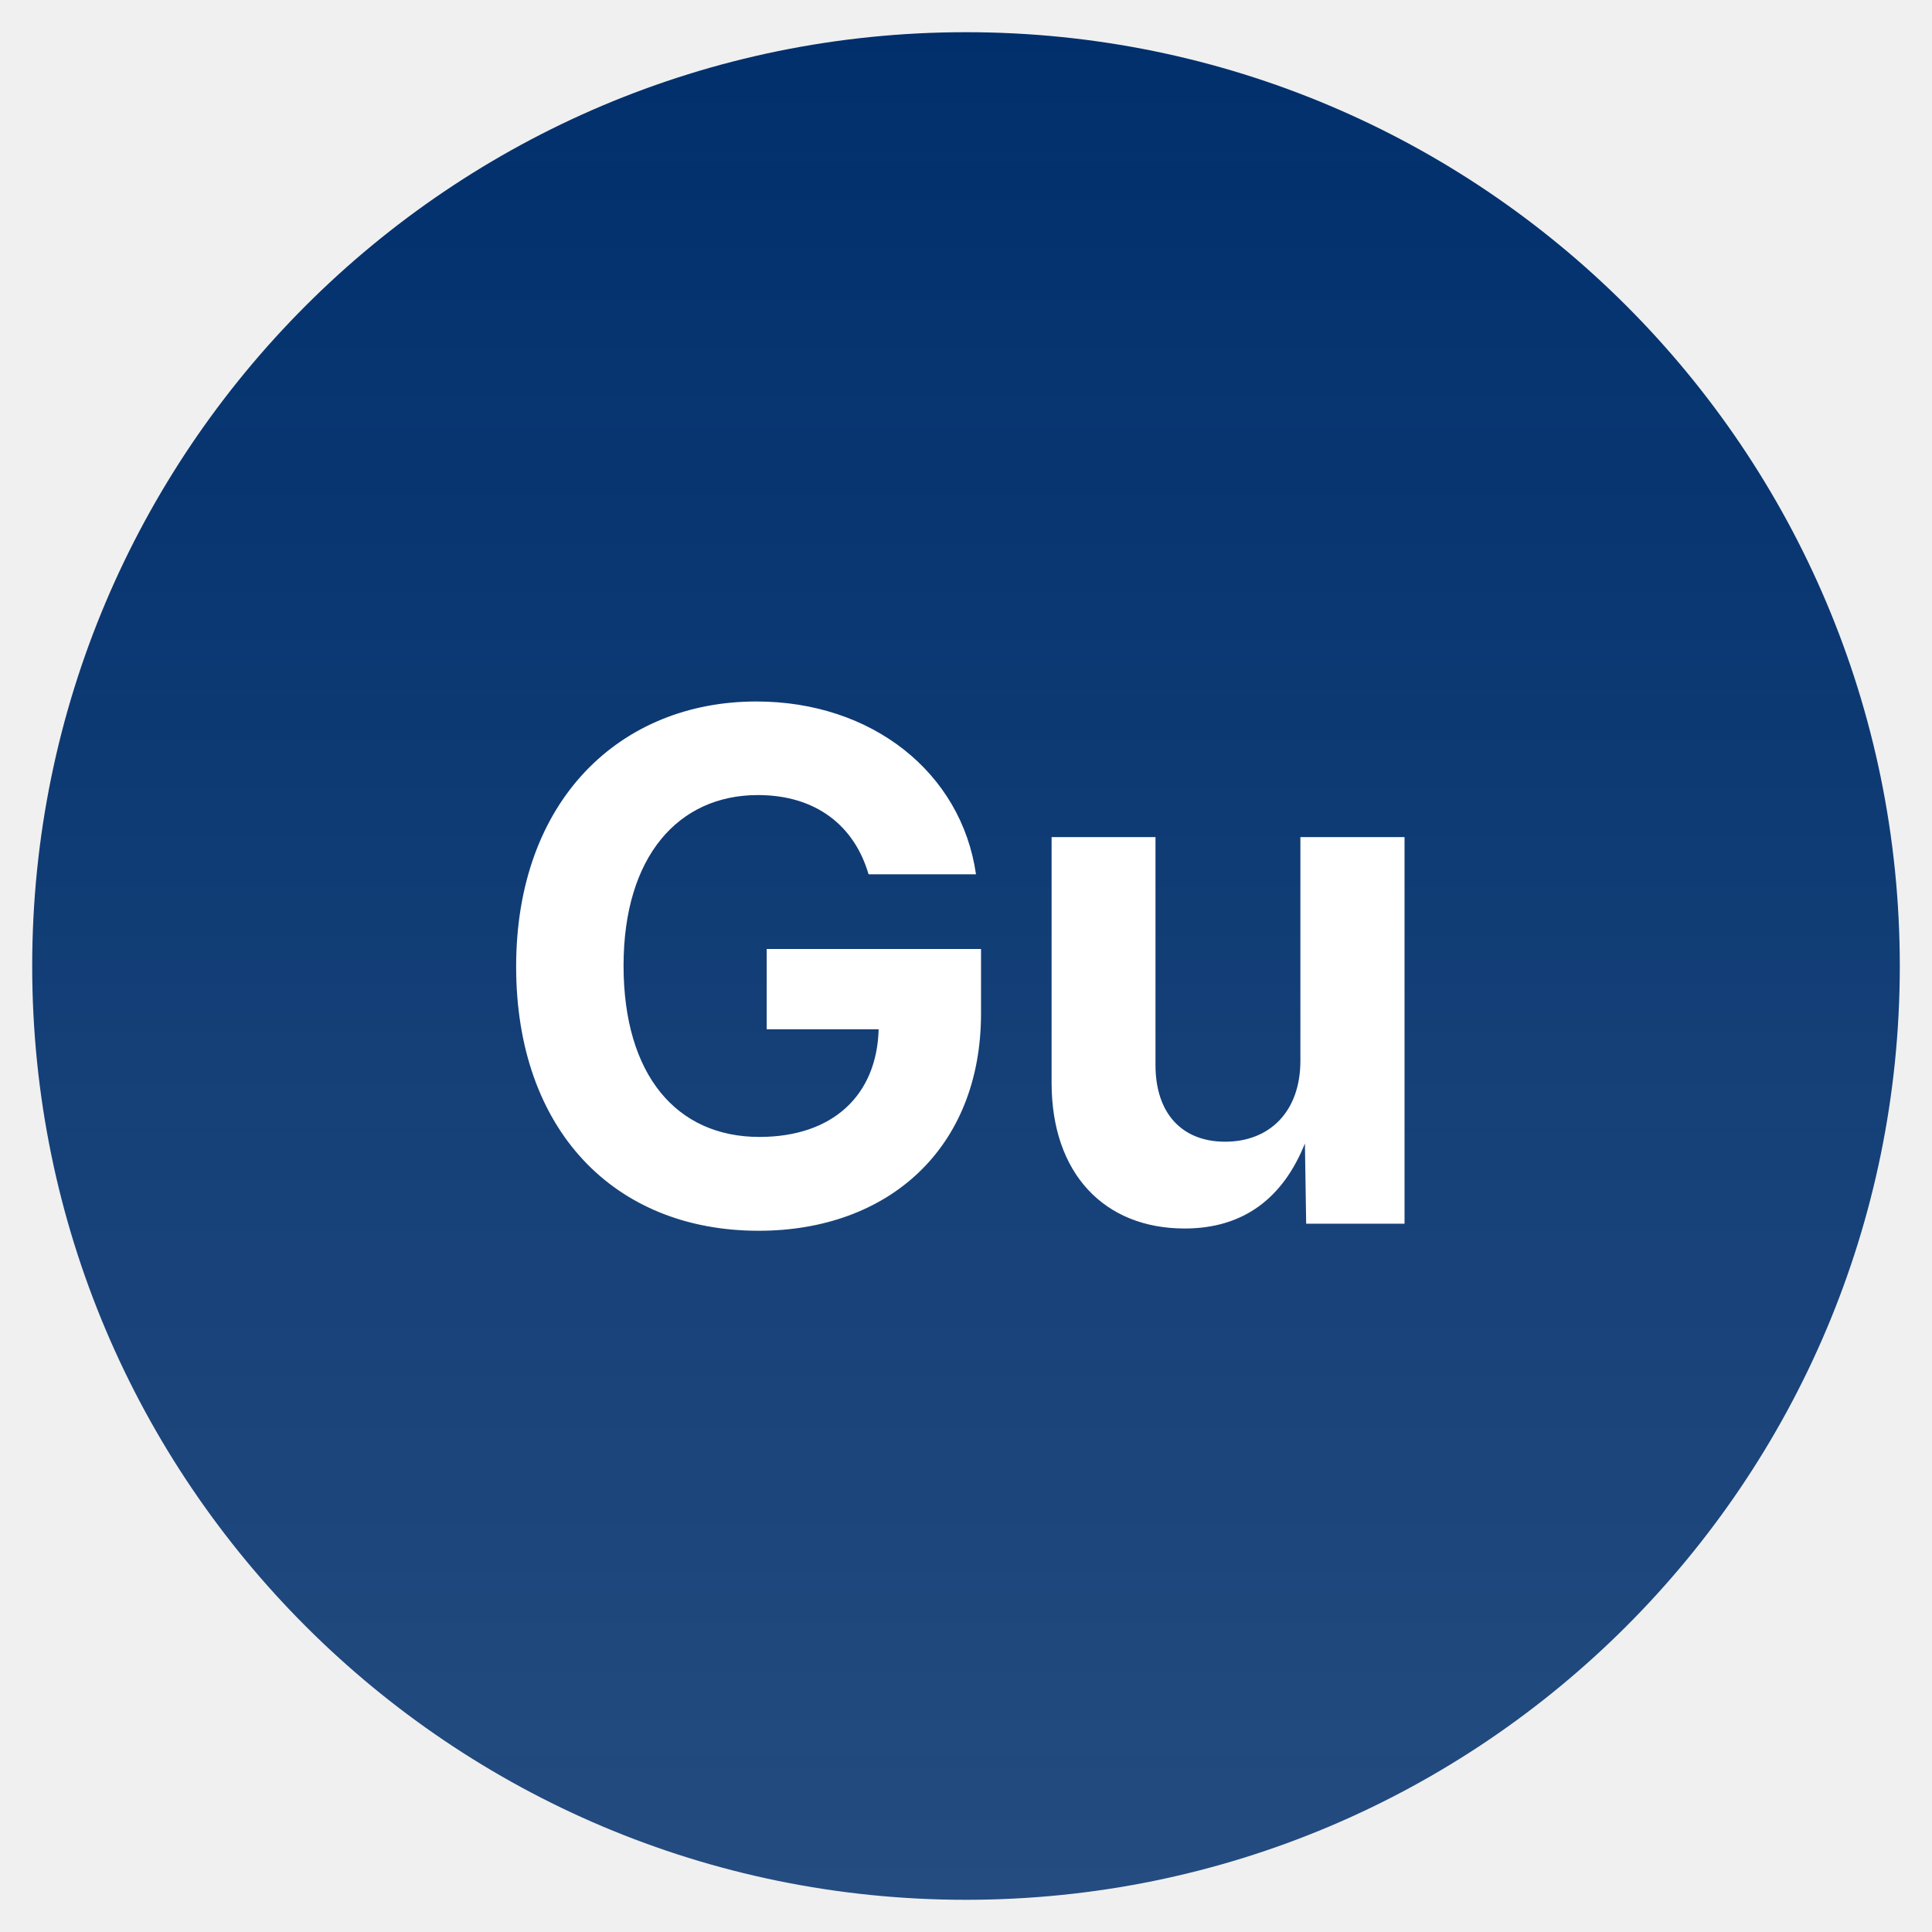
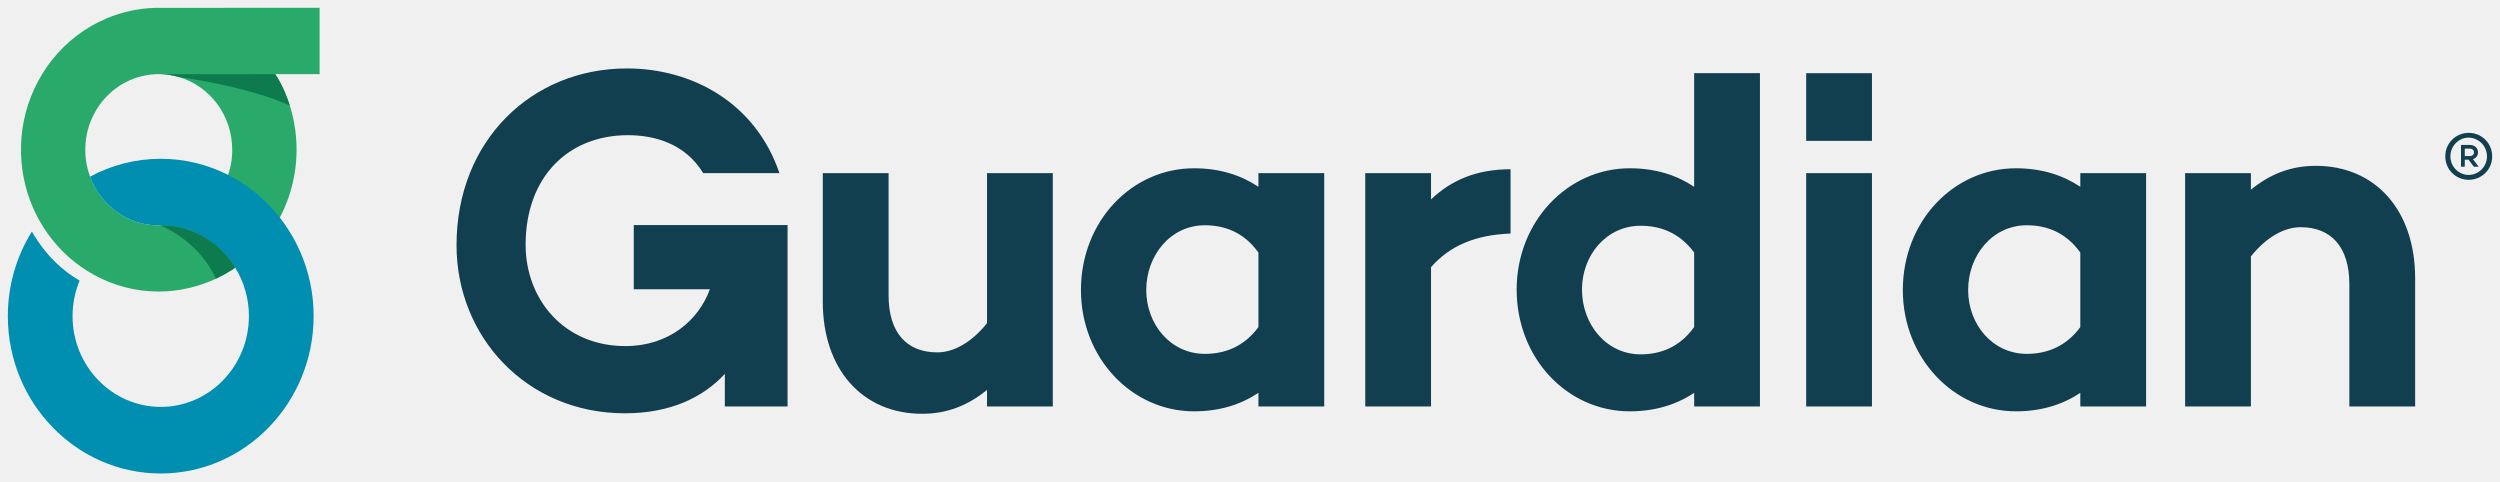
- <svg xmlns="http://www.w3.org/2000/svg" viewBox="0 0 120 120" role="img" aria-label="Guardian">
-   <defs>
-     <linearGradient id="g" x1="0" y1="0" x2="0" y2="1">
-       <stop offset="0%" stop-color="#002F6C" stop-opacity="1" />
-       <stop offset="100%" stop-color="#002F6C" stop-opacity="0.85" />
-     </linearGradient>
-   </defs>
-   <rect x="2" y="2" width="116" height="116" rx="58" ry="58" fill="url(#g)" />
-   <text x="50%" y="50%" text-anchor="middle" dominant-baseline="central" font-family="ui-sans-serif, system-ui, -apple-system, 'Segoe UI', Inter, sans-serif" font-weight="700" font-size="44" fill="#ffffff" letter-spacing="-0.5">Gu</text>
+ <svg xmlns="http://www.w3.org/2000/svg" width="160.862" height="30.968" viewBox="0 0 42.561 8.194" version="1.1" id="svg3126">
+   <defs id="defs3120" />
+   <g id="layer1" transform="translate(8.675196,-144.6042)">
+     <g id="g3088" style="fill:none;fill-rule:evenodd" transform="matrix(0.2645833,0,0,0.2645833,-8.542904,144.7365)">
+       <path id="path3080" d="M 20.061,4.272 V 0 c 0,0 -10.534,0.003 -10.628,0.007 A 8.75,8.75 0 0 0 6.362,0.679 8.892,8.892 0 0 0 2.87,3.322 9.302,9.302 0 0 0 1.027,7.28 a 9.461,9.461 0 0 0 0.111,4.185 9.236,9.236 0 0 0 1.718,3.455 8.924,8.924 0 0 0 3.14,2.5 8.606,8.606 0 0 0 4.26,0.822 8.873,8.873 0 0 0 3.031,-0.76 l 0.044,-0.02 0.052,-0.025 a 8.877,8.877 0 0 0 0.999,-0.548 c 0.067,-0.042 0.132,-0.086 0.198,-0.129 l 0.02,-0.014 0.002,-10e-4 0.02,-0.015 A 9.058,9.058 0 0 0 17.1,14.191 8.18,8.18 0 0 0 17.48,13.545 9.46,9.46 0 0 0 18.434,10.776 9.457,9.457 0 0 0 17.986,5.832 8.445,8.445 0 0 0 17.378,4.536 C 17.339,4.47 17.238,4.332 17.202,4.271 h 2.859 z M 9.717,14.004 H 9.712 C 7.1,14.004 4.984,11.825 4.984,9.138 4.984,6.45 7.1,4.272 9.712,4.272 c 0.042,0 0.085,0 0.126,0.003 h 0.02 a 4.53,4.53 0 0 1 1.134,0.179 c 1.99,0.574 3.448,2.453 3.448,4.684 0,2.498 -1.83,4.558 -4.186,4.833 l -0.123,0.014 h -0.003 a 4.275,4.275 0 0 1 -0.334,0.018 z" style="fill:#29aa6b" />
+       <path id="path3082" d="M 9.838,29.968 C 4.414,29.968 0,25.426 0,19.843 c 0,-2.001 0.567,-3.869 1.546,-5.44 0.96,1.637 2.041,2.548 3.072,3.154 a 5.942,5.942 0 0 0 -0.454,2.286 c 0,3.22 2.546,5.84 5.674,5.84 3.13,0 5.674,-2.62 5.674,-5.84 A 5.92,5.92 0 0 0 14.634,16.726 C 13.633,15.099 11.871,14.014 9.866,14.004 H 9.788 L 9.666,14.006 C 7.665,13.987 5.961,12.69 5.29,10.868 a 9.547,9.547 0 0 1 4.548,-1.15 9.537,9.537 0 0 1 4.335,1.038 9.905,9.905 0 0 1 3.331,2.75 10.254,10.254 0 0 1 2.172,6.337 c 0,5.583 -4.413,10.125 -9.838,10.125 z" style="fill:#008eb1" />
+       <path id="path3084" d="M 18.146,6.299 C 16.38,5.471 13.45,4.796 10.998,4.454 a 4.543,4.543 0 0 0 -1.14,-0.18 l 7.344,-0.002 c 0.037,0.06 0.137,0.2 0.176,0.266 0.24,0.411 0.44,0.847 0.608,1.295 0.057,0.154 0.11,0.31 0.16,0.466 m -3.512,10.423 a 0.079,0.079 0 0 1 -0.011,0.009 l -0.021,0.015 H 14.6 l -0.021,0.015 c -0.066,0.043 -0.13,0.087 -0.198,0.13 a 8.872,8.872 0 0 1 -0.998,0.547 C 12.899,16.265 11.586,14.755 9.895,14.045 l -0.098,-0.04 a 1.67,1.67 0 0 1 0.098,0 c 1.995,0.017 3.74,1.097 4.738,2.717" style="fill:#0d7b4d" />
+       <path id="path3086" d="m 40.277,13.98 v 4.132 h 4.897 c -0.716,1.985 -2.633,3.658 -5.433,3.658 -3.958,0 -6.423,-3.012 -6.423,-6.52 0,-4.359 2.739,-7.051 6.579,-7.051 1.585,0 3.637,0.456 4.849,2.442 H 49.65 C 48.12,6.126 44.055,3.904 39.834,3.904 c -6.12,0 -10.962,4.637 -10.962,11.377 0,5.892 4.505,10.814 10.84,10.814 2.855,0 4.992,-0.98 6.425,-2.537 v 2.097 h 4.037 V 13.981 h -9.897 z m 22.732,6.315 c -0.975,1.223 -2.132,1.88 -3.198,1.88 -1.98,0 -3.137,-1.284 -3.137,-3.666 V 10.641 H 52.44 v 8.275 c 0,4.357 2.558,7.21 6.395,7.21 1.645,0 2.985,-0.565 4.173,-1.537 v 1.066 h 4.233 V 10.641 h -4.233 v 9.654 z M 80.473,11.52 c -1.127,-0.753 -2.497,-1.192 -4.142,-1.192 -4.02,0 -7.279,3.416 -7.279,7.836 0,4.357 3.259,7.804 7.279,7.804 1.645,0 3.015,-0.438 4.142,-1.19 v 0.877 h 4.233 V 10.641 h -4.233 v 0.878 z m 0,9.026 c -0.944,1.285 -2.193,1.724 -3.442,1.724 -2.223,0 -3.776,-1.912 -3.776,-4.106 0,-2.226 1.553,-4.169 3.776,-4.169 1.25,0 2.498,0.439 3.442,1.756 z M 91.58,10.641 h -4.234 v 15.014 h 4.233 V 16.69 c 1.218,-1.38 2.833,-2.07 5.117,-2.163 V 10.39 c -2.163,0 -3.807,0.69 -5.117,1.944 V 10.64 Z m 16.93,0.879 c -1.127,-0.753 -2.497,-1.192 -4.141,-1.192 -4.02,0 -7.28,3.448 -7.28,7.805 0,4.419 3.26,7.835 7.28,7.835 1.644,0 3.014,-0.438 4.142,-1.19 v 0.877 h 4.233 V 4.208 h -4.233 v 7.311 z m 0,9.026 c -0.944,1.316 -2.192,1.755 -3.441,1.755 -2.223,0 -3.777,-1.943 -3.777,-4.168 0,-2.195 1.554,-4.106 3.777,-4.106 1.249,0 2.497,0.438 3.442,1.724 v 4.795 z m 24.85,-9.026 c -1.128,-0.753 -2.498,-1.192 -4.143,-1.192 -4.02,0 -7.279,3.416 -7.279,7.836 0,4.357 3.259,7.804 7.28,7.804 1.644,0 3.014,-0.438 4.141,-1.19 v 0.877 h 4.233 V 10.641 h -4.233 v 0.878 z m 0,9.026 c -0.945,1.285 -2.193,1.724 -3.442,1.724 -2.223,0 -3.777,-1.912 -3.777,-4.106 0,-2.226 1.554,-4.169 3.777,-4.169 1.249,0 2.497,0.439 3.441,1.756 v 4.795 z m 15.149,-10.375 c -1.645,0 -2.985,0.564 -4.173,1.536 V 10.64 h -4.233 v 15.014 h 4.233 V 16 c 0.975,-1.222 2.132,-1.88 3.198,-1.88 1.98,0 3.137,1.285 3.137,3.667 v 7.867 h 4.234 v -8.243 c 0,-4.389 -2.559,-7.24 -6.396,-7.24 m -32.79,15.484 h 4.233 V 10.64 h -4.233 z m 0,-17.09 h 4.233 V 4.21 h -4.233 z m 44.143,0.997 c 0,0.863 -0.69,1.508 -1.51,1.508 -0.819,0 -1.508,-0.645 -1.508,-1.508 0,-0.862 0.689,-1.514 1.509,-1.514 0.82,0 1.509,0.652 1.509,1.514 z m -0.336,0 a 1.2,1.2 0 0 0 -1.18,-1.207 c -0.627,0 -1.173,0.53 -1.173,1.207 0,0.671 0.546,1.195 1.173,1.195 0.634,0 1.18,-0.524 1.18,-1.195 z m -0.9,0.18 0.366,0.485 h -0.31 l -0.341,-0.454 h -0.243 v 0.454 h -0.242 v -1.4 h 0.571 c 0.298,0 0.522,0.192 0.522,0.48 0,0.217 -0.13,0.37 -0.323,0.434 z m -0.205,-0.199 c 0.162,0 0.273,-0.096 0.273,-0.243 0,-0.14 -0.111,-0.236 -0.273,-0.236 h -0.323 v 0.48 h 0.323 z" style="fill:#123f50" />
+     </g>
+   </g>
</svg>
